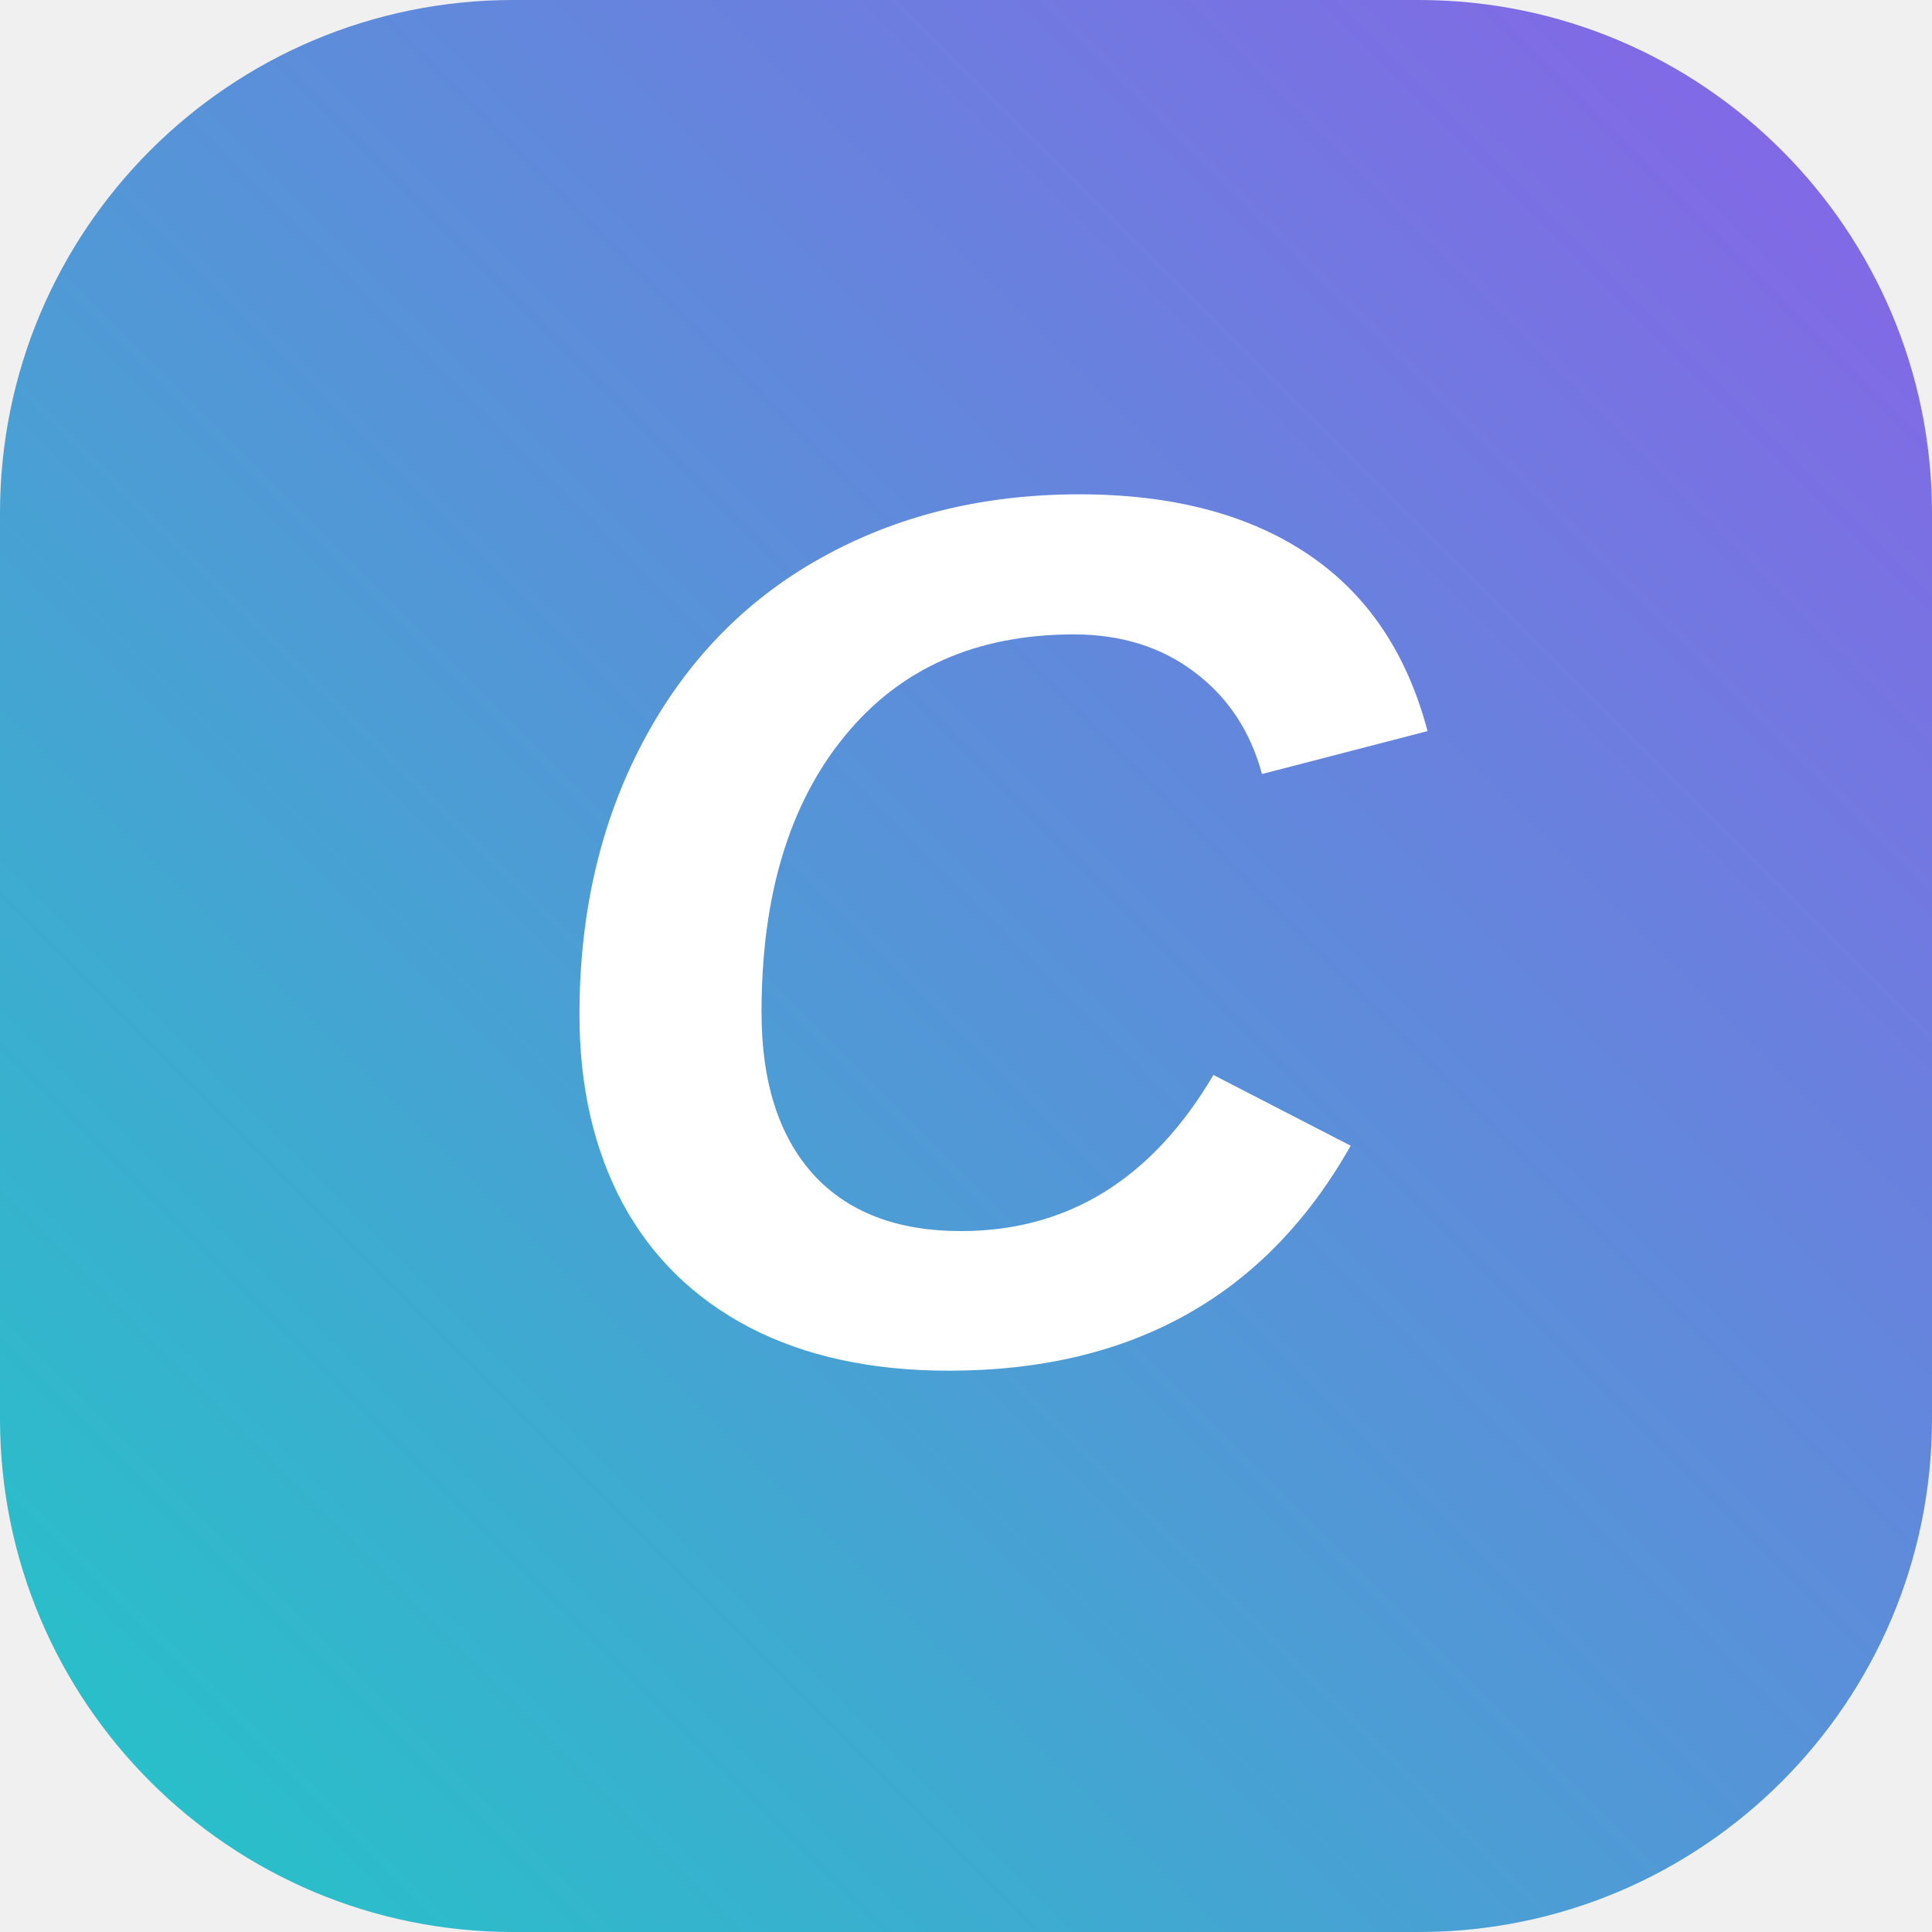
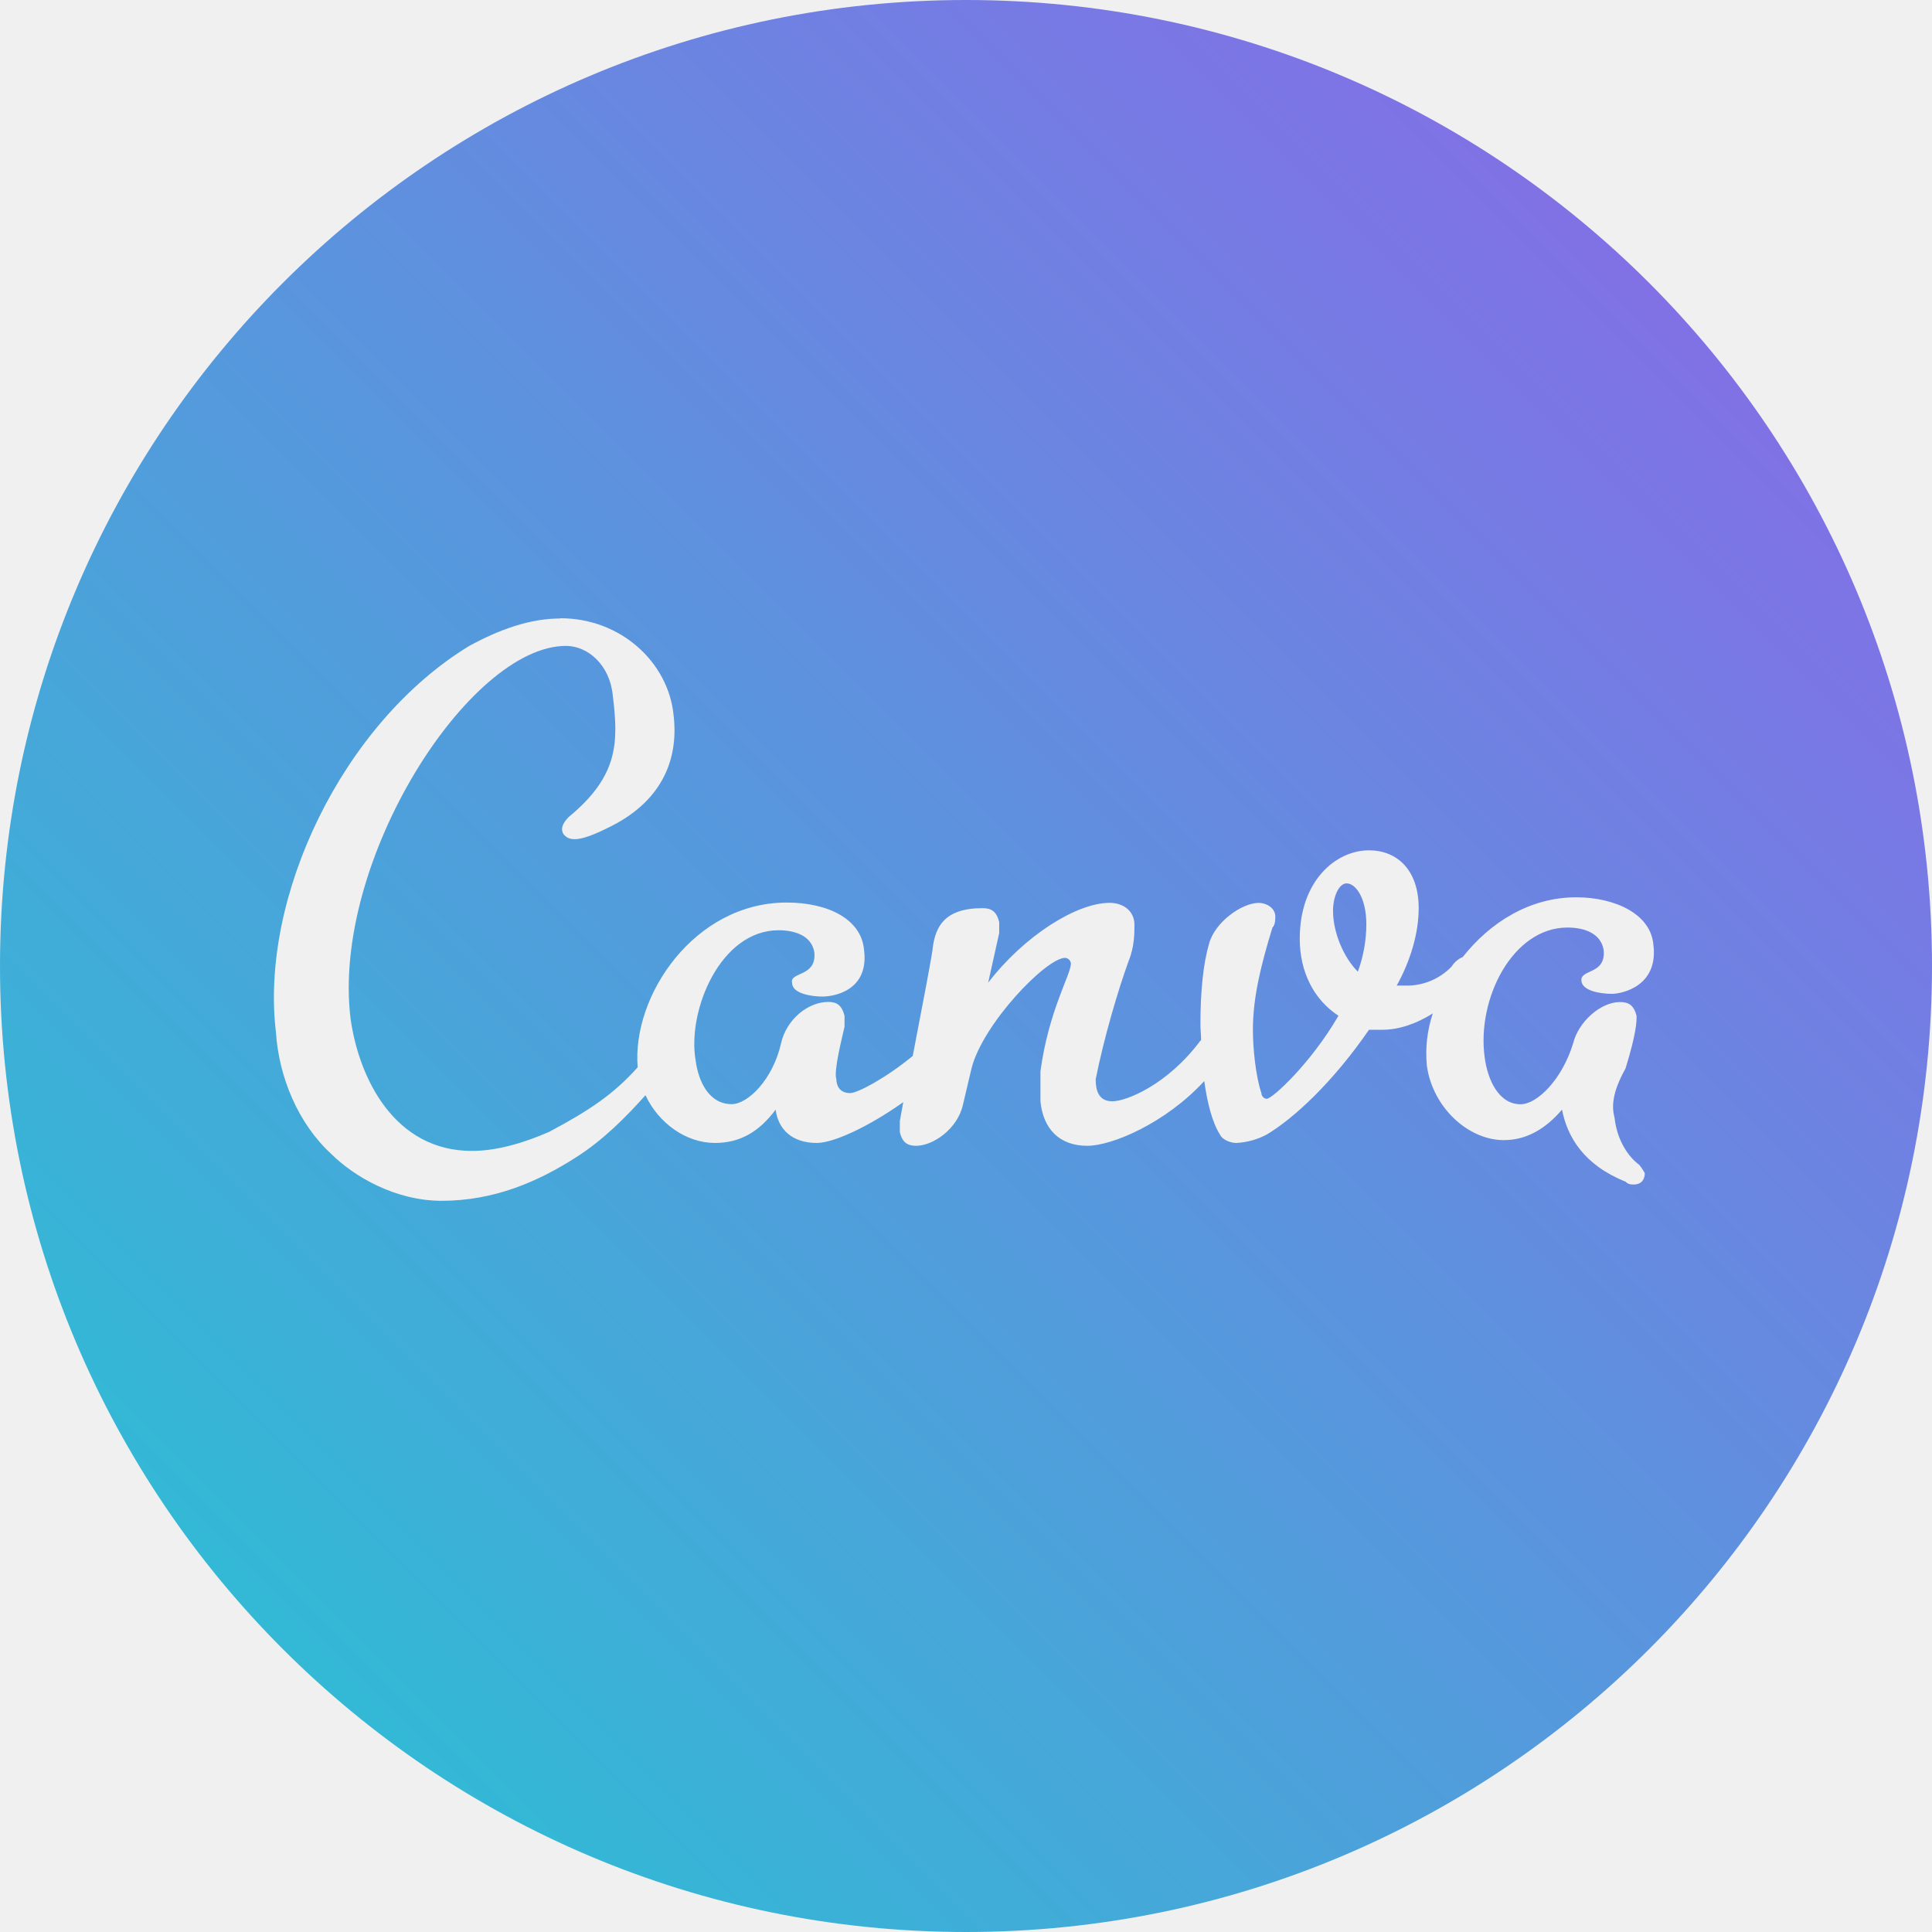
- <svg xmlns="http://www.w3.org/2000/svg" viewBox="0 0 64 64" role="img" aria-label="C, identificador tipográfico de Canva">
+ <svg xmlns="http://www.w3.org/2000/svg" viewBox="0 0 32 32">
  <defs>
-     <linearGradient id="canva-grad" x1="0" y1="1" x2="1" y2="0">
-       <stop stop-color="#21C7C7" />
-       <stop offset="1" stop-color="#8A61E8" />
+     <linearGradient id="pato-canva-symbol" x1="0" y1="1" x2="1" y2="0">
+       <stop stop-color="#22C8D2" />
+       <stop offset="1" stop-color="#9162E9" />
    </linearGradient>
  </defs>
-   <rect width="64" height="64" rx="17" fill="url(#canva-grad)" />
-   <text x="32" y="45" text-anchor="middle" font-size="41" font-weight="700" font-style="italic" font-family="Arial,sans-serif" fill="#fff">C</text>
+   <path fill="url(#pato-canva-symbol)" d="M16 0C7.161 0 0 7.161 0 16s7.161 16 16 16 16-7.161 16-16S24.839 0 16 0M9.281 10.24c1.005 0 1.787.733 1.875 1.599.095.781-.229 1.464-1.093 1.875-.459.229-.641.229-.735.093-.047-.093 0-.181.093-.276.824-.681.824-1.233.729-2.009-.047-.505-.411-.824-.776-.824-1.604 0-3.885 3.563-3.568 6.172.141 1.005.735 2.193 2.011 2.193.412 0 .871-.136 1.281-.317.667-.355 1.068-.625 1.464-1.068-.099-1.183.937-2.729 2.468-2.729.688 0 1.235.276 1.281.781.089.683-.505.776-.687.776s-.505-.047-.505-.229c-.041-.183.411-.093.369-.505-.047-.276-.323-.364-.593-.364-.964 0-1.511 1.328-1.375 2.145.047.369.228.735.599.735.271 0 .683-.412.817-1.005.093-.412.459-.688.781-.688.136 0 .224.047.271.229v.183c-.041.183-.183.735-.135.869 0 .095.047.229.228.229.12 0 .579-.24 1.037-.615.151-.787.333-1.729.333-1.807.047-.323.183-.641.823-.641.14 0 .229.047.276.229v.183l-.183.823c.595-.776 1.464-1.323 2.011-1.323.229 0 .412.135.412.364 0 .136 0 .365-.095.595-.181.5-.411 1.281-.547 1.963 0 .183.047.365.276.365s.912-.271 1.459-1.005l.011-.005c0-.089-.011-.177-.011-.265 0-.552.047-1.005.141-1.328.093-.365.547-.683.823-.683.135 0 .276.088.276.224 0 .047 0 .14-.047.183-.183.599-.324 1.145-.324 1.692 0 .323.048.776.141 1.052 0 .047.041.093.088.093.095 0 .735-.593 1.188-1.375-.412-.271-.641-.729-.641-1.276 0-.963.6-1.464 1.147-1.464.459 0 .823.319.823.959 0 .412-.136.871-.364 1.281h.135c.292.011.579-.109.776-.317a.4.4 0 0 1 .183-.156c.448-.568 1.104-.989 1.88-.989.64 0 1.229.276 1.276.776.093.687-.505.823-.688.823-.181 0-.504-.047-.504-.229s.411-.093.369-.5c-.047-.276-.323-.369-.599-.369-.912 0-1.505 1.187-1.371 2.151.047.364.229.776.595.776.276 0 .687-.412.869-1.005.088-.364.459-.688.776-.688.14 0 .229.047.276.229 0 .095 0 .276-.183.871-.229.411-.229.64-.181.823.041.364.224.64.411.776a1 1 0 0 1 .089.135c0 .095-.048.188-.183.188-.047 0-.089 0-.136-.047-.687-.276-.963-.735-1.052-1.193-.276.323-.593.505-.963.505-.595 0-1.183-.547-1.276-1.235a2.1 2.1 0 0 1 .099-.864c-.271.172-.563.271-.833.271h-.224c-.599.869-1.24 1.464-1.693 1.735a1.2 1.2 0 0 1-.505.14c-.088 0-.228-.047-.271-.14-.129-.203-.208-.521-.26-.885-.641.697-1.527 1.072-1.937 1.072-.459 0-.729-.276-.776-.733v-.5c.135-1.005.505-1.604.505-1.787a.105.105 0 0 0-.095-.093c-.317 0-1.369 1.099-1.552 1.833l-.14.593c-.089.411-.5.687-.776.687-.136 0-.229-.047-.271-.228v-.183l.057-.312c-.579.411-1.157.676-1.433.676-.411 0-.64-.229-.681-.552-.276.371-.595.552-1.005.552-.475 0-.932-.323-1.151-.791-.329.369-.699.739-1.136 1.02-.64.412-1.369.729-2.24.729-.776 0-1.463-.412-1.828-.776-.552-.505-.869-1.281-.916-2.011-.271-2.239 1.099-5.12 3.197-6.401.505-.276 1.011-.457 1.511-.457zm13.026 4.391c-.135 0-.228.229-.228.452 0 .371.181.781.411 1.011a2.3 2.3 0 0 0 .141-.781c0-.452-.183-.681-.324-.681z" />
</svg>
